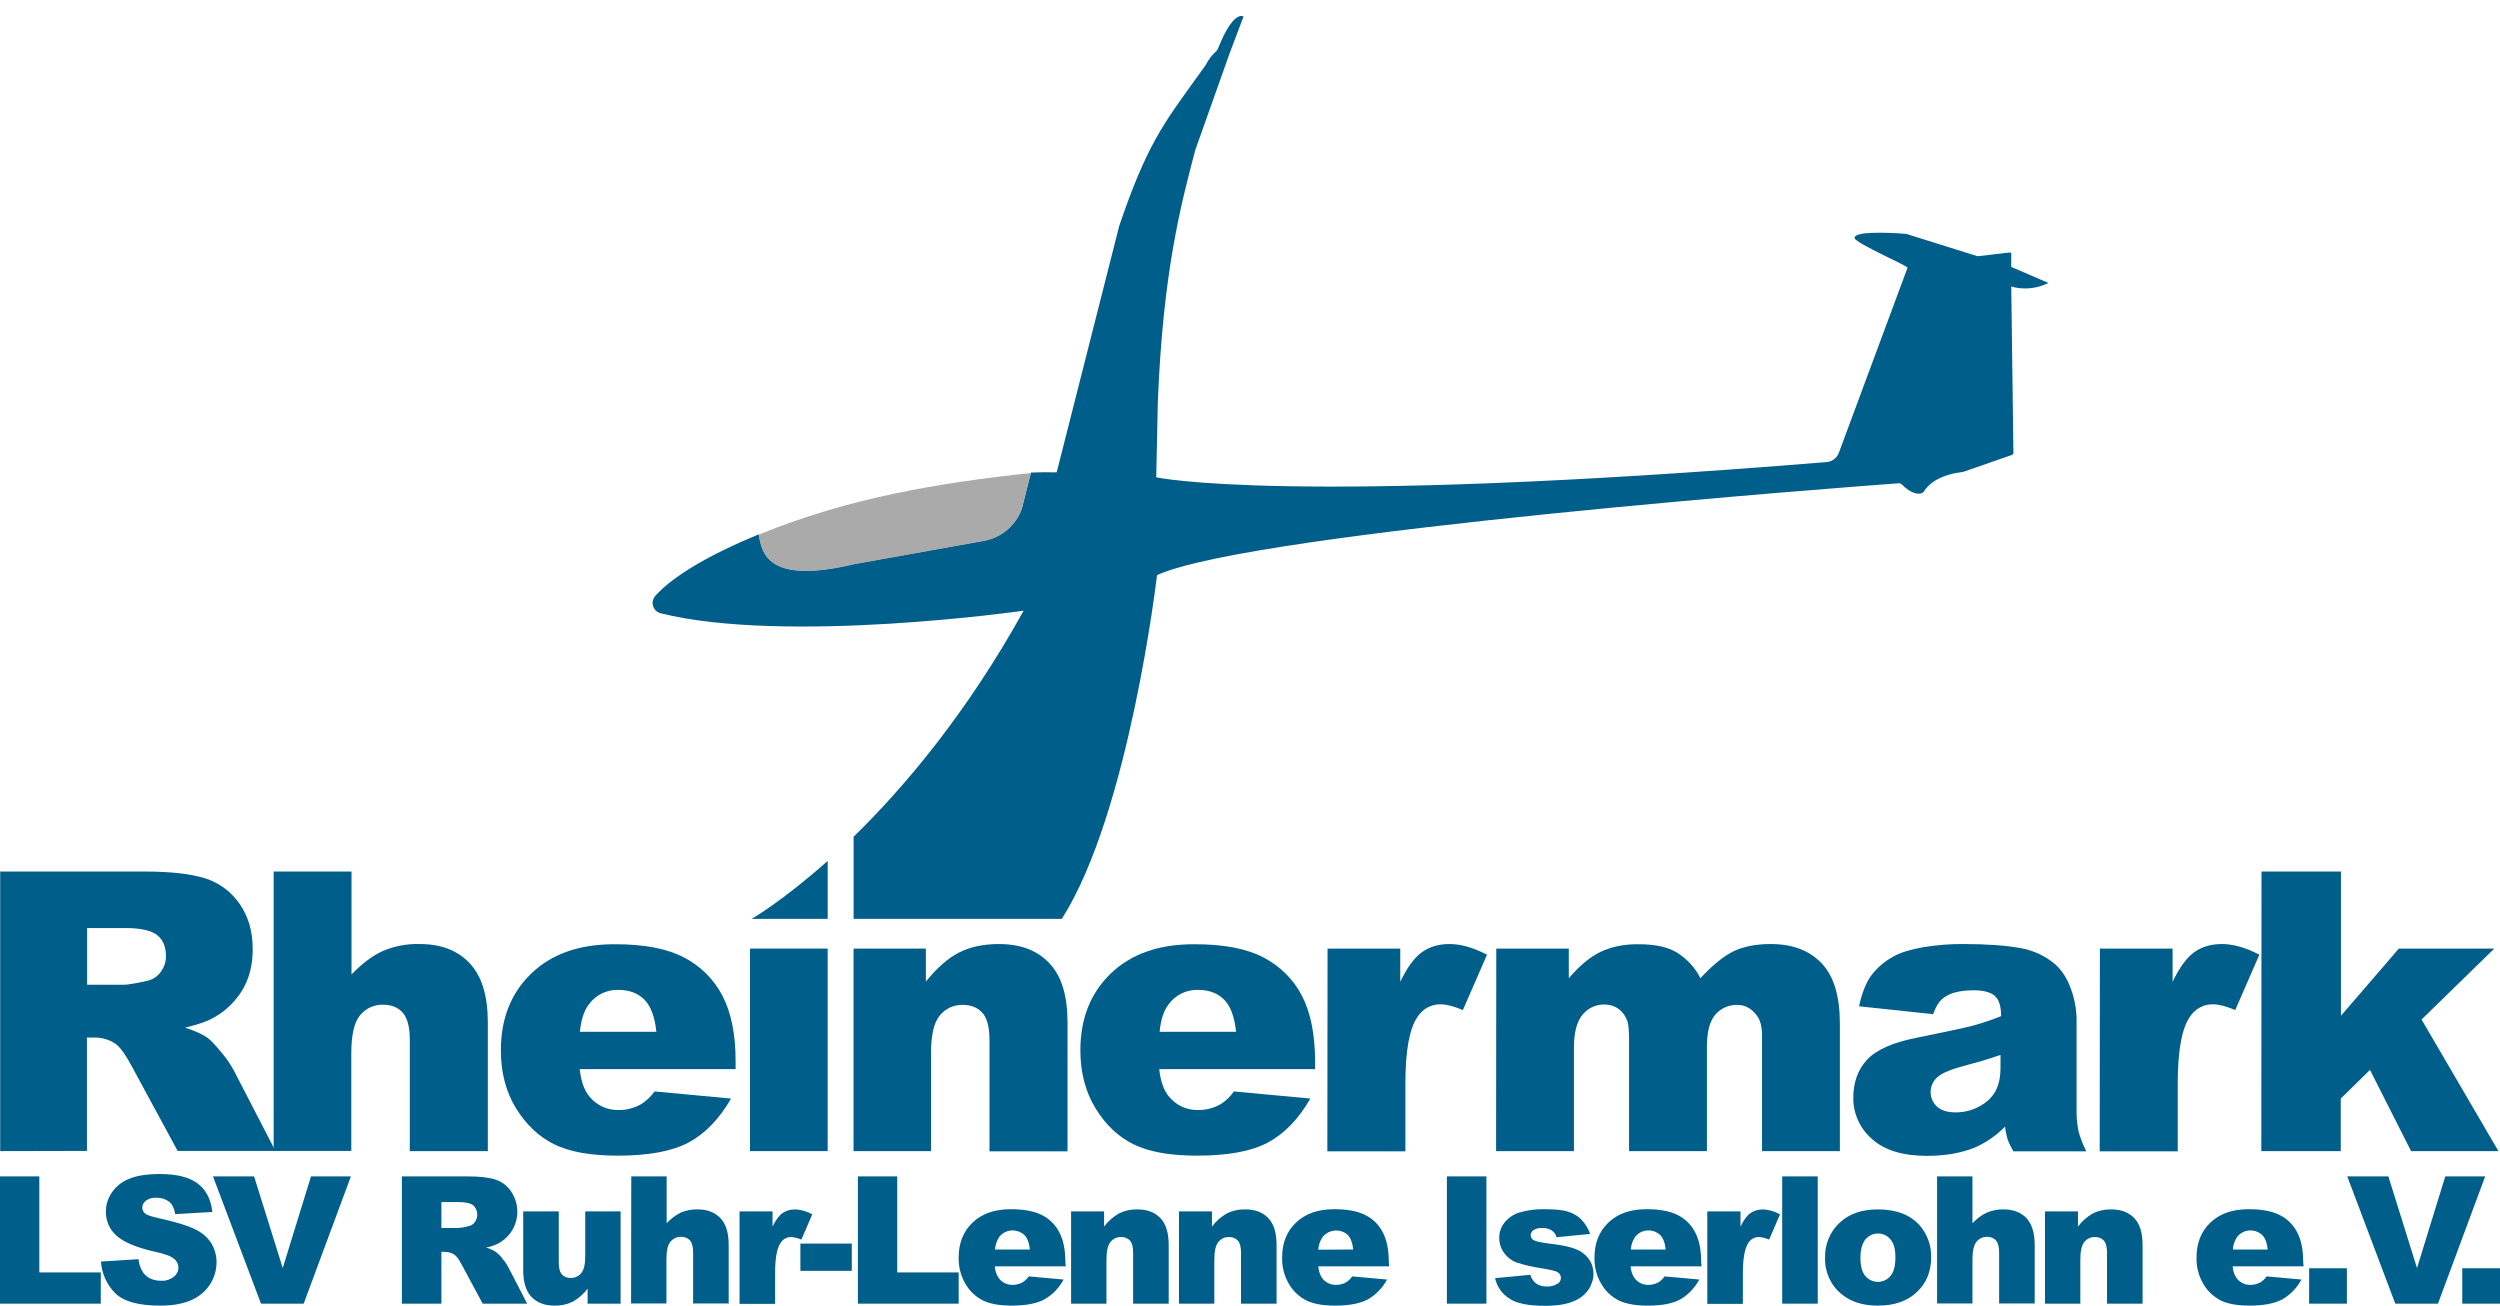
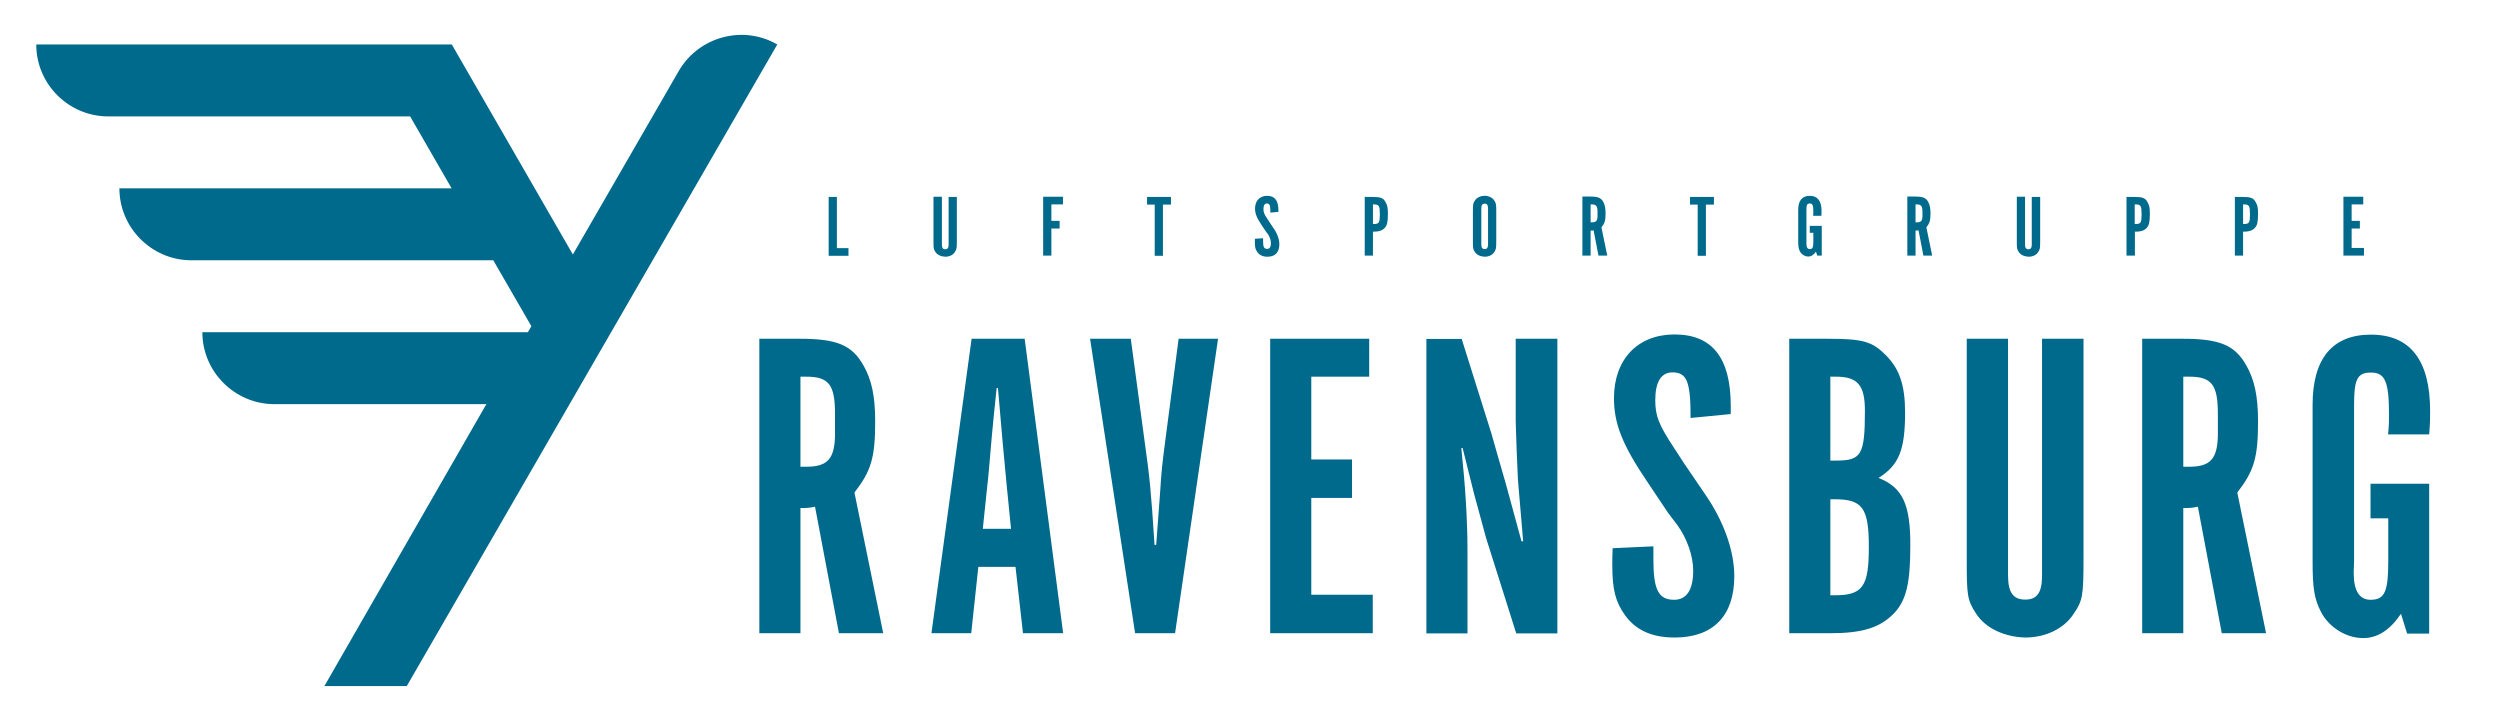
- <svg xmlns="http://www.w3.org/2000/svg" version="1.1" id="Logo" x="0px" y="0px" viewBox="0 0 1265.3 660.9" style="enable-background:new 0 0 1265.3 660.9;" xml:space="preserve">
+ <svg xmlns="http://www.w3.org/2000/svg" version="1.1" id="Ebene_1" x="0px" y="0px" width="1338px" height="386px" viewBox="0 0 1338 386" style="enable-background:new 0 0 1338 386;" xml:space="preserve">
  <style type="text/css">
- 	.st0{fill:#005E8A;}
- 	.st1{fill:#AAAAAA;}
+ 	.st0{fill:#006A8C;}
</style>
-   <path id="path4" class="st0" d="M0,595.4h19.9V644H51v15.8H0V595.4z" />
-   <path id="path6" class="st0" d="M51.1,638.5l19-1.2c0.2,2.5,1.1,4.9,2.5,7c2.1,2.6,5,3.9,8.8,3.9c2.4,0.2,4.7-0.6,6.6-2  c1.4-1.1,2.3-2.8,2.3-4.6c0-1.7-0.8-3.4-2.2-4.5c-1.5-1.3-4.9-2.6-10.2-3.7c-8.7-2-15-4.6-18.7-7.8c-3.7-3.1-5.7-7.7-5.6-12.5  c0-3.3,1-6.6,2.9-9.4c2.1-3.1,5.1-5.6,8.7-7c3.9-1.7,9.1-2.5,15.8-2.5c8.2,0,14.5,1.5,18.8,4.6s6.9,7.9,7.7,14.6l-18.8,1.1  c-0.5-2.9-1.5-5-3.1-6.3c-1.9-1.4-4.2-2.1-6.6-2c-1.9-0.1-3.7,0.4-5.2,1.5c-1.1,0.9-1.8,2.2-1.8,3.6c0,1.1,0.6,2.1,1.4,2.8  c0.9,0.9,3.2,1.6,6.7,2.4c8.7,1.9,14.9,3.8,18.7,5.7c3.4,1.6,6.2,4,8.2,7.1c1.7,2.9,2.6,6.2,2.6,9.5c0,4.1-1.2,8-3.4,11.4  c-2.3,3.5-5.7,6.3-9.6,7.9c-4.1,1.8-9.3,2.7-15.5,2.7c-11,0-18.6-2.1-22.8-6.3C54,650.2,51.5,644.5,51.1,638.5z" />
-   <path id="path8" class="st0" d="M107.8,595.4h20.8l14.5,46.4l14.3-46.4h20.2l-23.9,64.4h-21.6L107.8,595.4z" />
-   <path id="path10" class="st0" d="M203.4,659.8v-64.4h33.2c6.1,0,10.8,0.5,14.1,1.6c3.2,1,6,3.1,7.9,5.9c5.7,8.3,3.7,19.6-4.6,25.3  c-0.3,0.2-0.7,0.5-1,0.7c-2.2,1.2-4.5,2.1-7,2.5c1.8,0.5,3.6,1.3,5.2,2.4c1.2,1,2.3,2.1,3.2,3.4c1.1,1.2,2,2.6,2.8,4l9.6,18.6h-22.5  l-10.6-19.7c-1.3-2.5-2.5-4.2-3.6-5c-1.4-1-3.1-1.5-4.9-1.5h-1.8v26.2H203.4z M223.4,621.5h8.4c1.8-0.1,3.5-0.4,5.3-0.9  c1.3-0.2,2.4-1,3.2-2c1.9-2.6,1.6-6.3-0.7-8.5c-1.3-1.1-3.8-1.7-7.4-1.7h-8.8V621.5z" />
-   <path id="path12" class="st0" d="M314.1,659.8h-16.7v-7.6c-2,2.7-4.6,5-7.5,6.6c-2.9,1.4-6.1,2.1-9.3,2c-4.9,0-8.8-1.5-11.6-4.4  s-4.2-7.5-4.2-13.6v-29.7h18v25.7c0,2.9,0.5,5,1.6,6.2c1.2,1.3,2.8,1.9,4.6,1.8c2,0,4-0.9,5.2-2.5c1.4-1.6,2-4.6,2-8.8v-22.4h17.9  V659.8z" />
-   <path id="path14" class="st0" d="M319.5,595.4h17.9v23.7c2.1-2.2,4.5-4.1,7.2-5.4c2.7-1.1,5.6-1.7,8.5-1.6c4.9,0,8.7,1.5,11.5,4.4  s4.2,7.5,4.2,13.6v29.6h-18V634c0-2.9-0.5-5-1.6-6.2c-1.2-1.3-2.9-1.9-4.6-1.8c-2-0.1-4,0.9-5.3,2.5c-1.4,1.7-2,4.6-2,8.8v22.4  h-17.9L319.5,595.4L319.5,595.4z" />
-   <path id="path16" class="st0" d="M374.2,613.1H391v7.7c1.6-3.3,3.3-5.6,5-6.8c1.9-1.3,4.1-1.9,6.4-1.9c3,0.1,6,1,8.7,2.5l-5.5,12.8  c-1.6-0.7-3.3-1.2-5-1.3c-2.2-0.1-4.3,1-5.5,2.9c-1.9,2.7-2.8,7.8-2.8,15.3v15.6h-18v-46.8H374.2z" />
-   <path id="path18" class="st0" d="M405.1,629.4h26v13.8h-26V629.4z" />
-   <path id="path20" class="st0" d="M434.2,595.4h19.9V644h31.1v15.8h-51V595.4z" />
-   <path id="path22" class="st0" d="M539.4,640.9h-35.9c0.1,2.3,0.9,4.6,2.3,6.4c1.7,2,4.2,3.1,6.8,3c1.8,0,3.5-0.5,5-1.3  c1.2-0.8,2.3-1.8,3.1-3l17.6,1.6c-2.2,4.2-5.6,7.7-9.8,10.1c-3.8,2-9.3,3.1-16.4,3.1c-6.2,0-11.1-0.9-14.6-2.6  c-3.7-1.9-6.7-4.7-8.8-8.3c-2.4-4-3.6-8.7-3.5-13.4c0-7.3,2.3-13.2,7-17.7s11.1-6.8,19.4-6.8c6.7,0,11.9,1,15.8,3  c3.8,1.9,6.9,5,8.8,8.8c2,3.8,3,8.8,3,15L539.4,640.9z M521.2,632.4c-0.3-3.5-1.3-5.9-2.8-7.4c-3.6-3.2-9.1-3-12.3,0.6  c-0.1,0.2-0.3,0.3-0.4,0.5c-1.2,1.9-2,4-2.1,6.3L521.2,632.4z" />
-   <path id="path24" class="st0" d="M542.1,613.1h16.7v7.7c2-2.7,4.6-5,7.6-6.7c2.9-1.4,6.1-2.1,9.3-2c5,0,8.8,1.5,11.6,4.4  s4.2,7.5,4.2,13.7v29.6h-18v-25.7c0-2.9-0.5-5-1.6-6.2c-1.2-1.3-2.9-1.9-4.6-1.8c-2-0.1-4,0.9-5.3,2.5c-1.3,1.7-2,4.6-2,8.8v22.4  h-17.9V613.1z" />
-   <path id="path26" class="st0" d="M596.7,613.1h16.7v7.7c2-2.7,4.6-5,7.6-6.7c2.9-1.4,6.1-2.1,9.3-2c5,0,8.8,1.5,11.6,4.4  s4.2,7.5,4.2,13.7v29.6h-18v-25.7c0-2.9-0.5-5-1.6-6.2c-1.2-1.3-2.9-1.9-4.6-1.8c-2-0.1-4,0.9-5.3,2.5c-1.3,1.7-2,4.6-2,8.8v22.4  h-17.9V613.1z" />
-   <path id="path28" class="st0" d="M703.1,640.9h-35.9c0.3,2.9,1.1,5,2.3,6.4c1.7,2,4.2,3.1,6.8,3c1.8,0,3.5-0.5,5-1.3  c1.2-0.8,2.3-1.8,3.1-3l17.6,1.6c-2.2,4.2-5.6,7.7-9.8,10.1c-3.8,2-9.3,3.1-16.4,3.1c-6.2,0-11.1-0.9-14.6-2.6  c-3.7-1.9-6.7-4.7-8.8-8.3c-2.4-4-3.6-8.7-3.5-13.4c0-7.3,2.3-13.2,7-17.7s11.1-6.8,19.4-6.8c6.7,0,11.9,1,15.8,3  c3.8,1.9,6.9,5,8.8,8.8c2,3.8,3,8.8,3,15L703.1,640.9z M684.9,632.4c-0.4-3.5-1.3-5.9-2.8-7.4c-3.6-3.2-9.1-2.9-12.4,0.7  c-0.1,0.2-0.3,0.3-0.4,0.5c-1.2,1.9-2,4-2.1,6.3L684.9,632.4z" />
-   <path id="path30" class="st0" d="M732.3,595.4h20v64.4h-20V595.4z" />
-   <path id="path32" class="st0" d="M756.7,646.9l17.8-1.7c0.5,1.8,1.6,3.4,3.1,4.5c1.6,1,3.4,1.5,5.3,1.4c2,0.1,3.9-0.4,5.6-1.5  c1-0.6,1.5-1.7,1.5-2.9c0-1.3-0.8-2.5-2-3c-1-0.5-3.5-1.1-7.7-1.8c-4.4-0.6-8.7-1.6-12.9-3c-2.4-0.9-4.6-2.6-6.1-4.7  c-1.6-2.2-2.5-4.8-2.5-7.5c-0.1-2.9,0.9-5.7,2.7-8c1.9-2.3,4.5-4.1,7.4-5c4.1-1.2,8.4-1.8,12.6-1.7c5.6,0,9.7,0.4,12.3,1.3  c2.5,0.8,4.8,2.1,6.6,4c2,2.1,3.5,4.6,4.4,7.2l-17,1.7c-0.3-1.3-1.1-2.5-2.2-3.3c-1.5-1-3.3-1.5-5.1-1.4c-1.6-0.1-3.1,0.3-4.4,1.1  c-0.9,0.6-1.4,1.6-1.4,2.6c0,1.1,0.7,2.2,1.8,2.6c1.2,0.6,3.7,1.1,7.7,1.6c5.9,0.7,10.4,1.6,13.3,2.8c2.7,1,5,2.8,6.7,5.1  c1.5,2.1,2.3,4.7,2.3,7.3c0,2.8-0.9,5.5-2.4,7.9c-1.9,2.8-4.6,4.9-7.7,6.1c-3.5,1.5-8.3,2.3-14.3,2.3c-8.5,0-14.6-1.2-18.2-3.7  C760.1,654.8,757.6,651.1,756.7,646.9z" />
-   <path id="path34" class="st0" d="M861.2,640.9h-35.9c0.1,2.3,0.9,4.6,2.3,6.4c1.7,2,4.2,3.1,6.8,3c1.8,0,3.5-0.5,5-1.3  c1.2-0.8,2.3-1.8,3.1-3l17.6,1.6c-2.7,4.7-6,8-9.8,10.1s-9.3,3.1-16.4,3.1c-6.2,0-11-0.9-14.6-2.6c-3.7-1.9-6.7-4.7-8.8-8.3  c-2.4-4-3.6-8.7-3.5-13.4c0-7.3,2.3-13.2,7-17.7s11.1-6.8,19.4-6.8c6.7,0,11.9,1,15.8,3c3.8,1.9,6.9,5,8.8,8.8c2,3.8,3,8.8,3,15  L861.2,640.9z M843,632.4c-0.3-3.5-1.3-5.9-2.8-7.4c-3.6-3.2-9.1-3-12.3,0.6c-0.1,0.2-0.3,0.3-0.4,0.5c-1.2,1.9-2,4-2.1,6.3  L843,632.4z" />
-   <path id="path36" class="st0" d="M864.1,613.1h16.8v7.7c1.6-3.3,3.3-5.6,5-6.8c1.9-1.3,4.1-1.9,6.3-1.9c3,0.1,6,1,8.7,2.5l-5.5,12.8  c-1.6-0.7-3.3-1.2-5-1.3c-2.2-0.1-4.3,1-5.5,2.9c-1.8,2.7-2.8,7.8-2.8,15.3v15.6h-18V613.1z" />
-   <path id="path38" class="st0" d="M902,595.4h18v64.4h-18V595.4z" />
-   <path id="path40" class="st0" d="M923.7,636.6c-0.2-6.6,2.4-13,7.2-17.6s11.3-6.9,19.5-6.9c9.3,0,16.4,2.7,21.2,8.1  c3.9,4.5,5.9,10.2,5.8,16.1c0,7.2-2.4,13.1-7.2,17.6c-4.8,4.6-11.4,6.9-19.8,6.9c-7.5,0-13.6-1.9-18.2-5.7  C926.6,650.7,923.5,643.8,923.7,636.6z M941.6,636.6c0,4.2,0.8,7.2,2.5,9.2c2.9,3.5,8.1,4,11.6,1.1c0.4-0.3,0.7-0.7,1.1-1.1  c1.7-2,2.5-5.1,2.5-9.5c0-4.1-0.8-7.1-2.5-9c-1.5-1.9-3.8-3-6.2-3c-2.5-0.1-4.9,1.1-6.5,3C942.5,629.4,941.6,632.5,941.6,636.6  L941.6,636.6z" />
-   <path id="path42" class="st0" d="M980.4,595.4h17.9v23.7c2.1-2.2,4.5-4.1,7.3-5.4c2.7-1.1,5.6-1.7,8.5-1.6c4.9,0,8.7,1.5,11.5,4.4  c2.8,3,4.2,7.5,4.2,13.6v29.6h-18V634c0-2.9-0.5-5-1.6-6.2c-1.2-1.3-2.9-1.9-4.6-1.8c-2-0.1-4,0.9-5.3,2.5c-1.3,1.7-2,4.6-2,8.8  v22.4h-17.9L980.4,595.4L980.4,595.4z" />
-   <path id="path44" class="st0" d="M1035,613.1h16.7v7.7c2-2.7,4.6-5,7.6-6.7c2.9-1.4,6.1-2.1,9.3-2c4.9,0,8.8,1.5,11.6,4.4  c2.8,2.9,4.2,7.5,4.2,13.7v29.6h-18v-25.7c0-2.9-0.5-5-1.6-6.2c-1.2-1.3-2.9-1.9-4.6-1.8c-2-0.1-4,0.9-5.3,2.5c-1.3,1.7-2,4.6-2,8.8  v22.4H1035V613.1z" />
-   <path id="path46" class="st0" d="M1165.9,640.9H1130c0.1,2.3,0.9,4.6,2.3,6.4c1.7,2,4.2,3.1,6.8,3c1.8,0,3.5-0.5,5-1.3  c1.2-0.8,2.3-1.8,3.1-3l17.6,1.6c-2.2,4.2-5.6,7.7-9.8,10.1c-3.8,2-9.3,3.1-16.4,3.1c-6.2,0-11.1-0.9-14.6-2.6  c-3.7-1.9-6.7-4.7-8.8-8.3c-2.4-4-3.6-8.7-3.5-13.4c0-7.3,2.3-13.2,7-17.7s11.1-6.8,19.4-6.8c6.7,0,11.9,1,15.8,3  c3.8,1.9,6.9,5,8.8,8.8c2,3.8,3,8.8,3,15L1165.9,640.9z M1147.7,632.4c-0.3-3.5-1.3-5.9-2.8-7.4c-3.6-3.2-9.1-3-12.3,0.6  c-0.1,0.2-0.3,0.3-0.4,0.5c-1.2,1.9-2,4-2.1,6.3L1147.7,632.4z" />
-   <path id="path48" class="st0" d="M1168.7,641.9h19.1v17.9h-19.1V641.9z" />
-   <path id="path50" class="st0" d="M1188,595.4h20.8l14.5,46.4l14.3-46.4h20.2l-23.9,64.4h-21.6L1188,595.4z" />
-   <path id="path52" class="st0" d="M1246.2,641.9h19.1v17.9h-19.1V641.9z" />
-   <path id="path54" class="st0" d="M0.1,582.6V441.1H73c13.5,0,23.8,1.2,31,3.5c7,2.2,13.1,6.8,17.3,12.9c4.4,6.3,6.6,13.9,6.6,22.9  c0,7.9-1.7,14.6-5,20.3c-3.4,5.7-8.1,10.5-13.8,13.8c-3.7,2.3-8.9,4.1-15.4,5.6c5.2,1.7,9,3.5,11.4,5.2c1.6,1.2,3.9,3.6,7,7.4  c2.3,2.7,4.4,5.7,6.1,8.8l21.2,41H89.9l-23.4-43.2c-3-5.6-5.6-9.2-7.9-10.9c-3.1-2.2-6.9-3.3-10.7-3.3H44v57.4L0.1,582.6z   M44.1,498.4h18.4c2,0,5.9-0.6,11.6-1.9c2.8-0.5,5.4-2.1,7.1-4.4c1.8-2.3,2.8-5.2,2.8-8.2c0-4.6-1.4-8.1-4.3-10.5s-8.3-3.7-16.3-3.7  H44.1V498.4z" />
-   <path id="path56" class="st0" d="M138.6,441.1h39.3v52.1c5.3-5.5,10.6-9.5,15.9-11.9c5.9-2.5,12.3-3.7,18.7-3.5  c10.7,0,19.1,3.2,25.2,9.7s9.2,16.4,9.2,29.9v65.2h-39.5v-56.4c0-6.4-1.2-11-3.6-13.7c-2.4-2.7-5.7-4-10-4  c-4.5-0.1-8.8,1.9-11.6,5.4c-3,3.6-4.4,10.1-4.4,19.4v49.2h-39.3V441.1H138.6z" />
-   <path id="path58" class="st0" d="M372.2,541.1h-78.8c0.7,6.3,2.4,11,5.1,14.1c3.7,4.4,9.1,6.8,14.9,6.6c3.9,0,7.6-1,11-2.9  c2.7-1.7,5-3.9,6.9-6.5L370,556c-5.9,10.3-13.1,17.7-21.4,22.2c-8.4,4.5-20.4,6.7-36,6.7c-13.6,0-24.2-1.9-32-5.7  s-14.2-9.9-19.4-18.2c-5.1-8.3-7.7-18.1-7.7-29.4c0-16,5.1-29,15.4-38.9c10.3-9.9,24.4-14.9,42.5-14.8c14.7,0,26.2,2.2,34.8,6.7  c8.3,4.3,15.1,11,19.4,19.3c4.4,8.4,6.7,19.4,6.7,32.9v4.3H372.2z M332.2,522.2c-0.8-7.6-2.8-13-6.1-16.3s-7.7-4.9-13.1-4.9  c-5.9-0.2-11.6,2.6-15,7.4c-2.4,3.1-3.9,7.7-4.5,13.8H332.2z" />
-   <rect id="rect60" x="379.6" y="480.1" class="st0" width="39.3" height="102.5" />
-   <path id="path62" class="st0" d="M432,480.1h36.6v16.7c5.5-6.8,11-11.7,16.6-14.6s12.4-4.4,20.4-4.4c10.9,0,19.4,3.2,25.5,9.7  c6.2,6.5,9.2,16.5,9.2,30v65.2h-39.5v-56.4c0-6.4-1.2-11-3.6-13.7s-5.7-4-10-4c-4.5-0.1-8.8,1.9-11.6,5.4c-3,3.6-4.4,10.1-4.4,19.4  v49.2H432V480.1z" />
-   <path id="path64" class="st0" d="M665.5,541.1h-78.8c0.7,6.3,2.4,11,5.1,14.1c3.7,4.4,9.1,6.8,14.9,6.6c3.9,0,7.6-1,11-2.9  c2.7-1.7,5-3.9,6.8-6.5l38.7,3.6c-5.9,10.3-13.1,17.7-21.4,22.2s-20.4,6.7-36,6.7c-13.6,0-24.2-1.9-32-5.7s-14.2-9.9-19.3-18.2  s-7.7-18.1-7.7-29.4c0-16,5.1-29,15.4-38.9c10.3-9.9,24.4-14.9,42.5-14.8c14.7,0,26.2,2.2,34.8,6.7c8.3,4.3,15.1,11,19.4,19.3  c4.4,8.4,6.6,19.4,6.7,32.9v4.3L665.5,541.1L665.5,541.1z M625.6,522.2c-0.8-7.6-2.8-13-6.1-16.3s-7.7-4.9-13.1-4.9  c-5.9-0.2-11.6,2.6-15,7.4c-2.4,3.1-3.9,7.7-4.5,13.8H625.6z" />
-   <path id="path66" class="st0" d="M671.9,480.1h36.8v16.8c3.5-7.3,7.2-12.3,11-15s8.4-4.1,13.9-4.1c5.8,0,12.1,1.8,19,5.4l-12.2,28  c-4.6-1.9-8.3-2.9-11-2.9c-4.9-0.2-9.4,2.3-12,6.4c-4.1,6-6.1,17.2-6.1,33.6v34.4h-39.5L671.9,480.1L671.9,480.1z" />
-   <path id="path68" class="st0" d="M757.3,480.1H794v15c5.3-6.2,10.6-10.7,16-13.3s11.9-4,19.5-3.9c8.2,0,14.7,1.4,19.4,4.3  c5,3.2,9.1,7.6,11.7,12.9c6.2-6.7,11.8-11.2,16.9-13.7c5.1-2.4,11.3-3.6,18.8-3.6c11,0,19.6,3.3,25.7,9.8c6.2,6.5,9.2,16.7,9.2,30.6  v64.4h-39.4v-58.4c0-4.6-0.9-8.1-2.7-10.3c-2.6-3.5-5.9-5.3-9.8-5.3c-4.3-0.1-8.4,1.7-11.2,5s-4.2,8.7-4.2,16.1v52.9h-39.4v-56.4  c0-4.5-0.3-7.6-0.8-9.2c-0.8-2.5-2.3-4.7-4.3-6.2c-2.1-1.6-4.7-2.4-7.3-2.4c-4.3-0.1-8.4,1.8-11.1,5.1c-2.9,3.4-4.4,9-4.4,16.8v52.3  h-39.4L757.3,480.1L757.3,480.1z" />
-   <path id="path70" class="st0" d="M978.4,513.3l-37.5-4c1.4-6.5,3.4-11.7,6.1-15.5c3.1-4.1,7-7.4,11.5-9.8c3.6-2,8.6-3.5,14.9-4.6  c6.8-1.1,13.6-1.7,20.5-1.6c11.8,0,21.2,0.7,28.4,2c6.6,1.1,12.8,3.9,17.9,8.3c3.3,2.9,6,7,7.9,12.3c1.8,4.9,2.8,10,2.9,15.2v45.3  c-0.1,3.8,0.2,7.6,0.9,11.3c0.9,3.6,2.3,7.1,4,10.5H1019c-1.1-1.9-2.1-3.9-2.9-6c-0.6-2.1-1.1-4.3-1.3-6.5  c-4.4,4.5-9.6,8.1-15.3,10.6c-7,2.8-15,4.2-24.2,4.2c-12.2,0-21.5-2.8-27.8-8.5c-6.1-5.2-9.6-12.9-9.5-20.9c0-7.8,2.3-14.2,6.9-19.2  s13-8.8,25.3-11.2c14.7-3,24.3-5,28.7-6.2c4.7-1.3,9.3-2.9,13.9-4.7c0-4.8-1-8.2-3-10.1s-5.5-2.9-10.5-3c-6.4,0-11.3,1-14.5,3.1  C982,505.8,980,508.8,978.4,513.3z M1012.5,533.9c-5.4,1.9-11,3.6-16.9,5.1c-8,2.1-13.1,4.2-15.2,6.3c-4.1,3.8-4.4,10.1-0.6,14.2  c0.2,0.2,0.4,0.4,0.6,0.6c2.2,2,5.3,2.9,9.5,2.9c4.3,0,8.5-1.1,12.2-3.2c3.4-1.8,6.2-4.5,8-7.8c1.6-3.1,2.4-7,2.4-11.9V533.9z" />
-   <path id="path72" class="st0" d="M1062.8,480.1h36.8v16.8c3.5-7.3,7.2-12.3,11-15s8.4-4.1,13.9-4.1c5.8,0,12.1,1.8,19,5.4l-12.2,28  c-4.6-1.9-8.3-2.9-11-2.9c-4.9-0.2-9.4,2.3-12,6.4c-4.1,6-6.1,17.2-6.1,33.6v34.4h-39.5L1062.8,480.1z" />
-   <path id="path74" class="st0" d="M1144.6,441.1h40.2v73l29.3-34h48.3l-36.8,35.9l38.9,66.6h-44.2l-20.8-41.1l-14.8,14.5v26.6h-40.2  L1144.6,441.1z" />
-   <g id="g82" transform="matrix(1.001717,0,0,1.001717,-98.67961,7.074926)">
-     <path id="path78_3_" class="st0" d="M516.7,457.2h-38.4c0,0,15.5-8.9,38.4-29.3V457.2z" />
-     <path id="path78_2_" class="st0" d="M529.8,415.7c25.5-24.9,57-62.1,85.9-114.2   c0,0-119.8,17.1-183.4,1.3c-2.9-0.7-4.6-3.7-3.9-6.5c0.2-0.8,0.6-1.6,1.2-2.3c9.1-10.2,28.2-21.2,52.3-31.1c0,0.1,0,0.2,0,0.2   c1.7,9.2,4.3,25.2,48.1,14.8l65.7-11.8c8.8-1.6,16.1-7.8,19.1-16.2l4.6-18.2c4.4-0.2,8.8-0.2,13-0.1L664,107.1   c13.7-40.5,22.6-52,38.3-73.8c3.2-4.4,5.4-7.5,5.4-7.5c1.3-2.6,3-4.8,5.1-6.8c0.5-0.4,0.8-1,1.1-1.5c7.9-20,12.9-16.2,12.9-16.2   l-7.1,18.8l-17.3,48.7c0,0,0,0,0,0c-7.2,27.5-16.3,61.4-18.9,127.4l-0.8,37.9c0,0,65.9,14.6,338.7-7.7c2.8-0.2,5.2-2.1,6.2-4.7   l34.7-93.5c1.2-0.4-26.1-12.3-26.7-14.9c-0.9-4.5,26-2.2,26-2.2l36.1,11.3l16.3-1.9c0.3,0,0.7,0.2,0.7,0.5v0.1v6.7l18.8,8.1   c-5.8,2.9-12.6,3.6-18.8,1.8l1.1,84c0,0.5-0.3,0.9-0.8,1.1l-23.8,8.3c-0.7,0.3-1.5,0.4-2.3,0.5c-3.3,0.4-13.6,2.2-18.3,9.6   c-0.3,0.5-0.8,0.8-1.3,1c-1.5,0.4-4.9,0.5-9.9-4.5c-0.4-0.4-0.9-0.6-1.4-0.6c-18.3,1.3-326.2,24.3-374.9,46.4   c0,0-14,120.2-48.1,173.7H529.8V415.7z" />
+   <g>
+     <path class="st0" d="M1254.2,105.3v31.5h11v-4.1h-6.6v-10.4h4.4v-4.1h-4.4v-8.8h6.2v-4.1H1254.2z M1196.1,105.3v31.5h4.4v-12.8h0.6   c2.6,0,4.5-0.7,5.7-2c1.3-1.5,1.7-3.1,1.7-7.6c0-3.4-0.3-4.6-1.3-6.3c-1.2-2.2-2.7-2.7-7-2.7H1196.1z M1200.5,120v-10.6h0.6   c2.3,0,3,0.8,3,3.5l0.1,1.8l-0.1,1.8c0,2.6-0.7,3.4-3,3.4H1200.5z M1138.1,105.3v31.5h4.5v-12.8h0.6c2.6,0,4.5-0.7,5.7-2   c1.3-1.5,1.7-3.1,1.7-7.6c0-3.4-0.3-4.6-1.3-6.3c-1.2-2.2-2.7-2.7-7-2.7H1138.1z M1142.5,120v-10.6h0.6c2.3,0,3,0.8,3,3.5l0.1,1.8   l-0.1,1.8c0,2.6-0.7,3.4-3,3.4H1142.5z M1083.8,105.3h-4.4v23.6c0,3.9,0,4.4,1,5.9c1,1.6,3,2.5,5.3,2.6c2.2,0,4.2-0.9,5.2-2.6   c0.9-1.4,1-1.9,1-5.9v-23.5h-4.5v25.4c0,1.8-0.5,2.6-1.8,2.6c-1.3,0-1.8-0.8-1.8-2.6V105.3z M1020.8,105.3v31.5h4.4v-13.4   c0.7,0,0.9,0,1.6-0.1l2.6,13.5h4.7l-3.1-15.1c1.8-2.3,2.2-3.7,2.2-7.6c0-2.7-0.4-4.5-1.2-6c-1.2-2.2-2.9-2.9-6.9-2.9H1020.8z    M1025.2,119.1v-9.7h0.6c2.4,0,3.1,0.9,3.1,4v0.1v2.1c0,2.6-0.8,3.4-3.1,3.4H1025.2z M974.9,120.9h-6.3v3.7h1.9v4.6   c0,3.3-0.4,4.1-1.9,4.1c-1.2,0-1.8-0.9-1.8-2.9l0-1.3v-16.7c0-2.7,0.3-3.5,1.8-3.5c1.5,0,1.9,0.9,1.9,4.5c0,0.6,0,1.1-0.1,2.1h4.4   c0.1-1.2,0.1-1.8,0.1-2.5c0-5.4-2.1-8.2-6.3-8.2c-4.1,0-6.2,2.6-6.2,7.5v16.8c0,2.8,0.2,4,0.9,5.4c0.9,1.7,2.7,2.8,4.5,2.8   c1.5,0,2.8-0.8,4.1-2.6l0.7,2.1h2.4V120.9z M908.6,136.9h4.4v-27.4h4.3v-4.1h-12.8v4.1h4.1V136.9z M846.9,105.3v31.5h4.4v-13.4   c0.7,0,0.9,0,1.6-0.1l2.6,13.5h4.7l-3.1-15.1c1.8-2.3,2.2-3.7,2.2-7.6c0-2.7-0.4-4.5-1.2-6c-1.2-2.2-2.9-2.9-6.9-2.9H846.9z    M851.3,119.1v-9.7h0.6c2.4,0,3.1,0.9,3.1,4v0.1v2.1c0,2.6-0.8,3.4-3.1,3.4H851.3z M788.3,128.8c0,3.9,0,4.5,1,6   c1,1.6,3,2.5,5.3,2.6c2.2,0,4.2-0.9,5.2-2.6c0.9-1.4,1-1.9,1-6v-15.5c0-3.9-0.1-4.5-1-5.9c-1-1.6-3-2.6-5.2-2.6   c-2.2,0-4.2,0.9-5.3,2.6c-0.9,1.4-1,1.9-1,5.9V128.8z M796.4,130.7c0,1.8-0.5,2.6-1.8,2.6c-1.3,0-1.8-0.8-1.8-2.6v-19.1   c0-1.8,0.5-2.6,1.8-2.6c1.3,0,1.8,0.8,1.8,2.6V130.7z M730.4,105.3v31.5h4.4v-12.8h0.6c2.6,0,4.5-0.7,5.7-2   c1.3-1.5,1.7-3.1,1.7-7.6c0-3.4-0.3-4.6-1.3-6.3c-1.2-2.2-2.7-2.7-7-2.7H730.4z M734.8,120v-10.6h0.6c2.3,0,3,0.8,3,3.5l0.1,1.8   l-0.1,1.8c0,2.6-0.7,3.4-3,3.4H734.8z M671.6,127.8c0,0.8,0,1,0,1.8c0,2.7,0.3,4,1.4,5.4c1.2,1.6,2.9,2.4,5.3,2.4   c4.1,0,6.4-2.3,6.4-6.6c0-2.7-1.1-5.9-3.2-8.8l-2.2-3.3l-1.1-1.7c-1.6-2.4-2-3.4-2-5.1c0-1.9,0.6-3,1.8-3c1.6,0,1.9,1,1.9,4.9   l4.3-0.4v-0.9c0-5.2-2-7.7-6-7.7c-3.9,0-6.5,2.6-6.5,6.8c0,2.7,0.9,5,3.6,9l2.2,3.3l1,1.3c1,1.4,1.7,3.3,1.7,4.9   c0,2.1-0.7,3.1-2,3.1c-1.7,0-2.2-1-2.2-4.3v-1.4L671.6,127.8z M617.9,136.9h4.5v-27.4h4.3v-4.1h-12.8v4.1h4.1V136.9z M558.3,105.3   v31.5h4.4v-14.5h4.4v-4.1h-4.4v-8.8h6.2v-4.1H558.3z M504,105.3h-4.4v23.6c0,3.9,0,4.4,1,5.9c1,1.6,3,2.5,5.3,2.6   c2.2,0,4.2-0.9,5.2-2.6c0.9-1.4,1-1.9,1-5.9v-23.5h-4.4v25.4c0,1.8-0.5,2.6-1.8,2.6c-1.3,0-1.8-0.8-1.8-2.6V105.3z M443.5,136.9   h10.6v-4.1h-6.2v-27.4h-4.4V136.9z" />
+     <path class="st0" d="M1300.2,258.9h-31.5v18.5h9.5v23c0,16.3-1.9,20.6-9.5,20.6c-5.9,0-9-4.7-9-14.4l0.2-6.4v-83.5   c0-13.7,1.7-17.3,9-17.3c7.6,0,9.7,4.7,9.7,22.7c0,3.1,0,5.4-0.5,10.4h22c0.5-6.1,0.5-9,0.5-12.5c0-27.2-10.6-40.9-31.7-40.9   c-20.6,0-31.2,12.8-31.2,37.6v83.8c0,14.2,0.9,20.1,4.5,27c4.3,8.3,13.5,14,22.5,14c7.6,0,14.2-4,20.3-13l3.3,10.6h11.8V258.9z    M1146.5,181.3v157.6h22v-67c3.3,0,4.3,0,7.8-0.7l12.8,67.7h23.7l-15.4-75.3c9-11.6,11.1-18.7,11.1-38.1c0-13.5-1.9-22.2-6.2-29.8   c-6.2-11.1-14.4-14.4-34.3-14.4H1146.5z M1168.5,249.9v-48.3h3.1c12.1,0,15.4,4.3,15.4,19.9v0.7v10.6c-0.2,12.8-4,17-15.4,17   H1168.5z M1074.6,181.3h-22v117.8c0,19.4,0.2,22,5,29.3c5,7.8,15.1,12.5,26.3,12.8c10.9,0,20.8-4.7,26-12.8   c4.7-6.9,5.2-9.5,5.2-29.6V181.3h-22.2v126.8c0,9-2.6,12.8-9,12.8c-6.6,0-9.2-4-9.2-13V181.3z M1005.4,255.8   c10.9-6.9,14.2-14.9,14.2-35c0-14.2-2.8-23-9.9-30.3c-7.6-7.8-12.3-9.2-32.2-9.2h-19.9v157.6h22c17.5,0,27-3.1,34.5-11.1   c6.2-6.9,8.3-15.9,8.3-35.7C1022.5,269.8,1018.2,260.8,1005.4,255.8 M979.6,318.5v-51.3h2.1c15.1,0,18.5,4.5,18.5,25.6   c0,21.3-3.3,25.8-18.5,25.8H979.6z M979.6,246.6v-45h3.1c11.6,0,15.4,4.7,15.4,18.2c0,23.7-1.9,26.7-15.4,26.7H979.6z M863.1,293.4   c-0.2,3.8-0.2,5.2-0.2,8.8c0,13.5,1.7,19.9,6.9,27.2c5.9,8,14.4,11.8,26.5,11.8c20.6,0,31.9-11.6,31.9-32.9   c0-13.5-5.7-29.6-15.9-44.2l-11.1-16.3l-5.4-8.3c-8-12.1-9.9-17-9.9-25.3c0-9.7,3.1-14.9,9.2-14.9c7.8,0,9.7,5,9.7,24.4l21.5-2.1   v-4.3c0-25.8-9.9-38.3-30.1-38.3c-19.6,0-32.4,13.2-32.4,34.1c0,13.7,4.5,25.1,18,45l10.9,16.3l5,6.6c5.2,7.1,8.5,16.6,8.5,24.4   c0,10.4-3.6,15.6-10.2,15.6c-8.3,0-11.1-5.2-11.1-21.5v-7.1L863.1,293.4z M833.4,181.3h-22.2v44l0.5,15.4l0.7,16.1l2.8,32.9h-0.9   l-8.3-30.5l-4.5-15.6l-3.3-11.6l-15.9-50.6h-18.9v157.6h22v-43.8c0-17.3-1.2-35.3-3.3-55.4h0.7l6.2,24.8l3.3,12.1l3.1,11.4   l16.1,50.9h22V181.3z M679.8,181.3v157.6h54.9v-20.6h-32.9v-51.8h21.8v-20.6h-21.8v-44.3h31v-20.3H679.8z M628.9,338.9l23-157.6   h-21.1l-7.1,54.2c-1.7,13-2.1,16.6-2.8,27.9l-2.1,28.2h-0.9c-1.9-29.6-2.6-36.2-5.4-56.1l-7.3-54.2h-21.8l24.1,157.6H628.9z    M523.6,303.4h19.9l4,35.5h21.5l-20.6-157.6h-28.4l-21.5,157.6h21.3L523.6,303.4z M541.1,283H526l2.4-23c0.5-3.8,1.2-12.3,2.4-26.3   c0.5-5.7,1.4-14.4,2.6-26h0.7c2.1,25.1,3.1,35.3,4.7,52.3L541.1,283z M406.4,181.3v157.6h22v-67c3.3,0,4.3,0,7.8-0.7l12.8,67.7   h23.7l-15.4-75.3c9-11.6,11.1-18.7,11.1-38.1c0-13.5-1.9-22.2-6.2-29.8c-6.2-11.1-14.4-14.4-34.3-14.4H406.4z M428.4,249.9v-48.3   h3.1c12.1,0,15.4,4.3,15.4,19.9v0.7v10.6c-0.2,12.8-4,17-15.4,17H428.4z" />
+     <path class="st0" d="M306.6,136.2L241.8,23.8l-222.4,0c0,21.3,17.4,38.5,38.5,38.5h161.6l22.2,38.5H63.9   c0,21.1,17.2,38.3,38.1,38.5h162l20.4,35.3l-1.9,3.2H108.3c0,21.1,17.2,38.3,38.2,38.5h113.8l-86.7,150.9h44.1L416,23.8   c-18.3-10.6-41.8-4.2-52.5,13.8L306.6,136.2z" />
  </g>
-   <path id="path78_4_" class="st1" d="M384,270.6c0,0.1,0,0.2,0,0.2c1.7,9.2,4.3,25.2,48.2,14.8  l65.8-11.8c8.8-1.6,16.1-7.8,19.1-16.2l4.6-18.2C475.2,244.4,429.6,251.9,384,270.6z" />
</svg>
